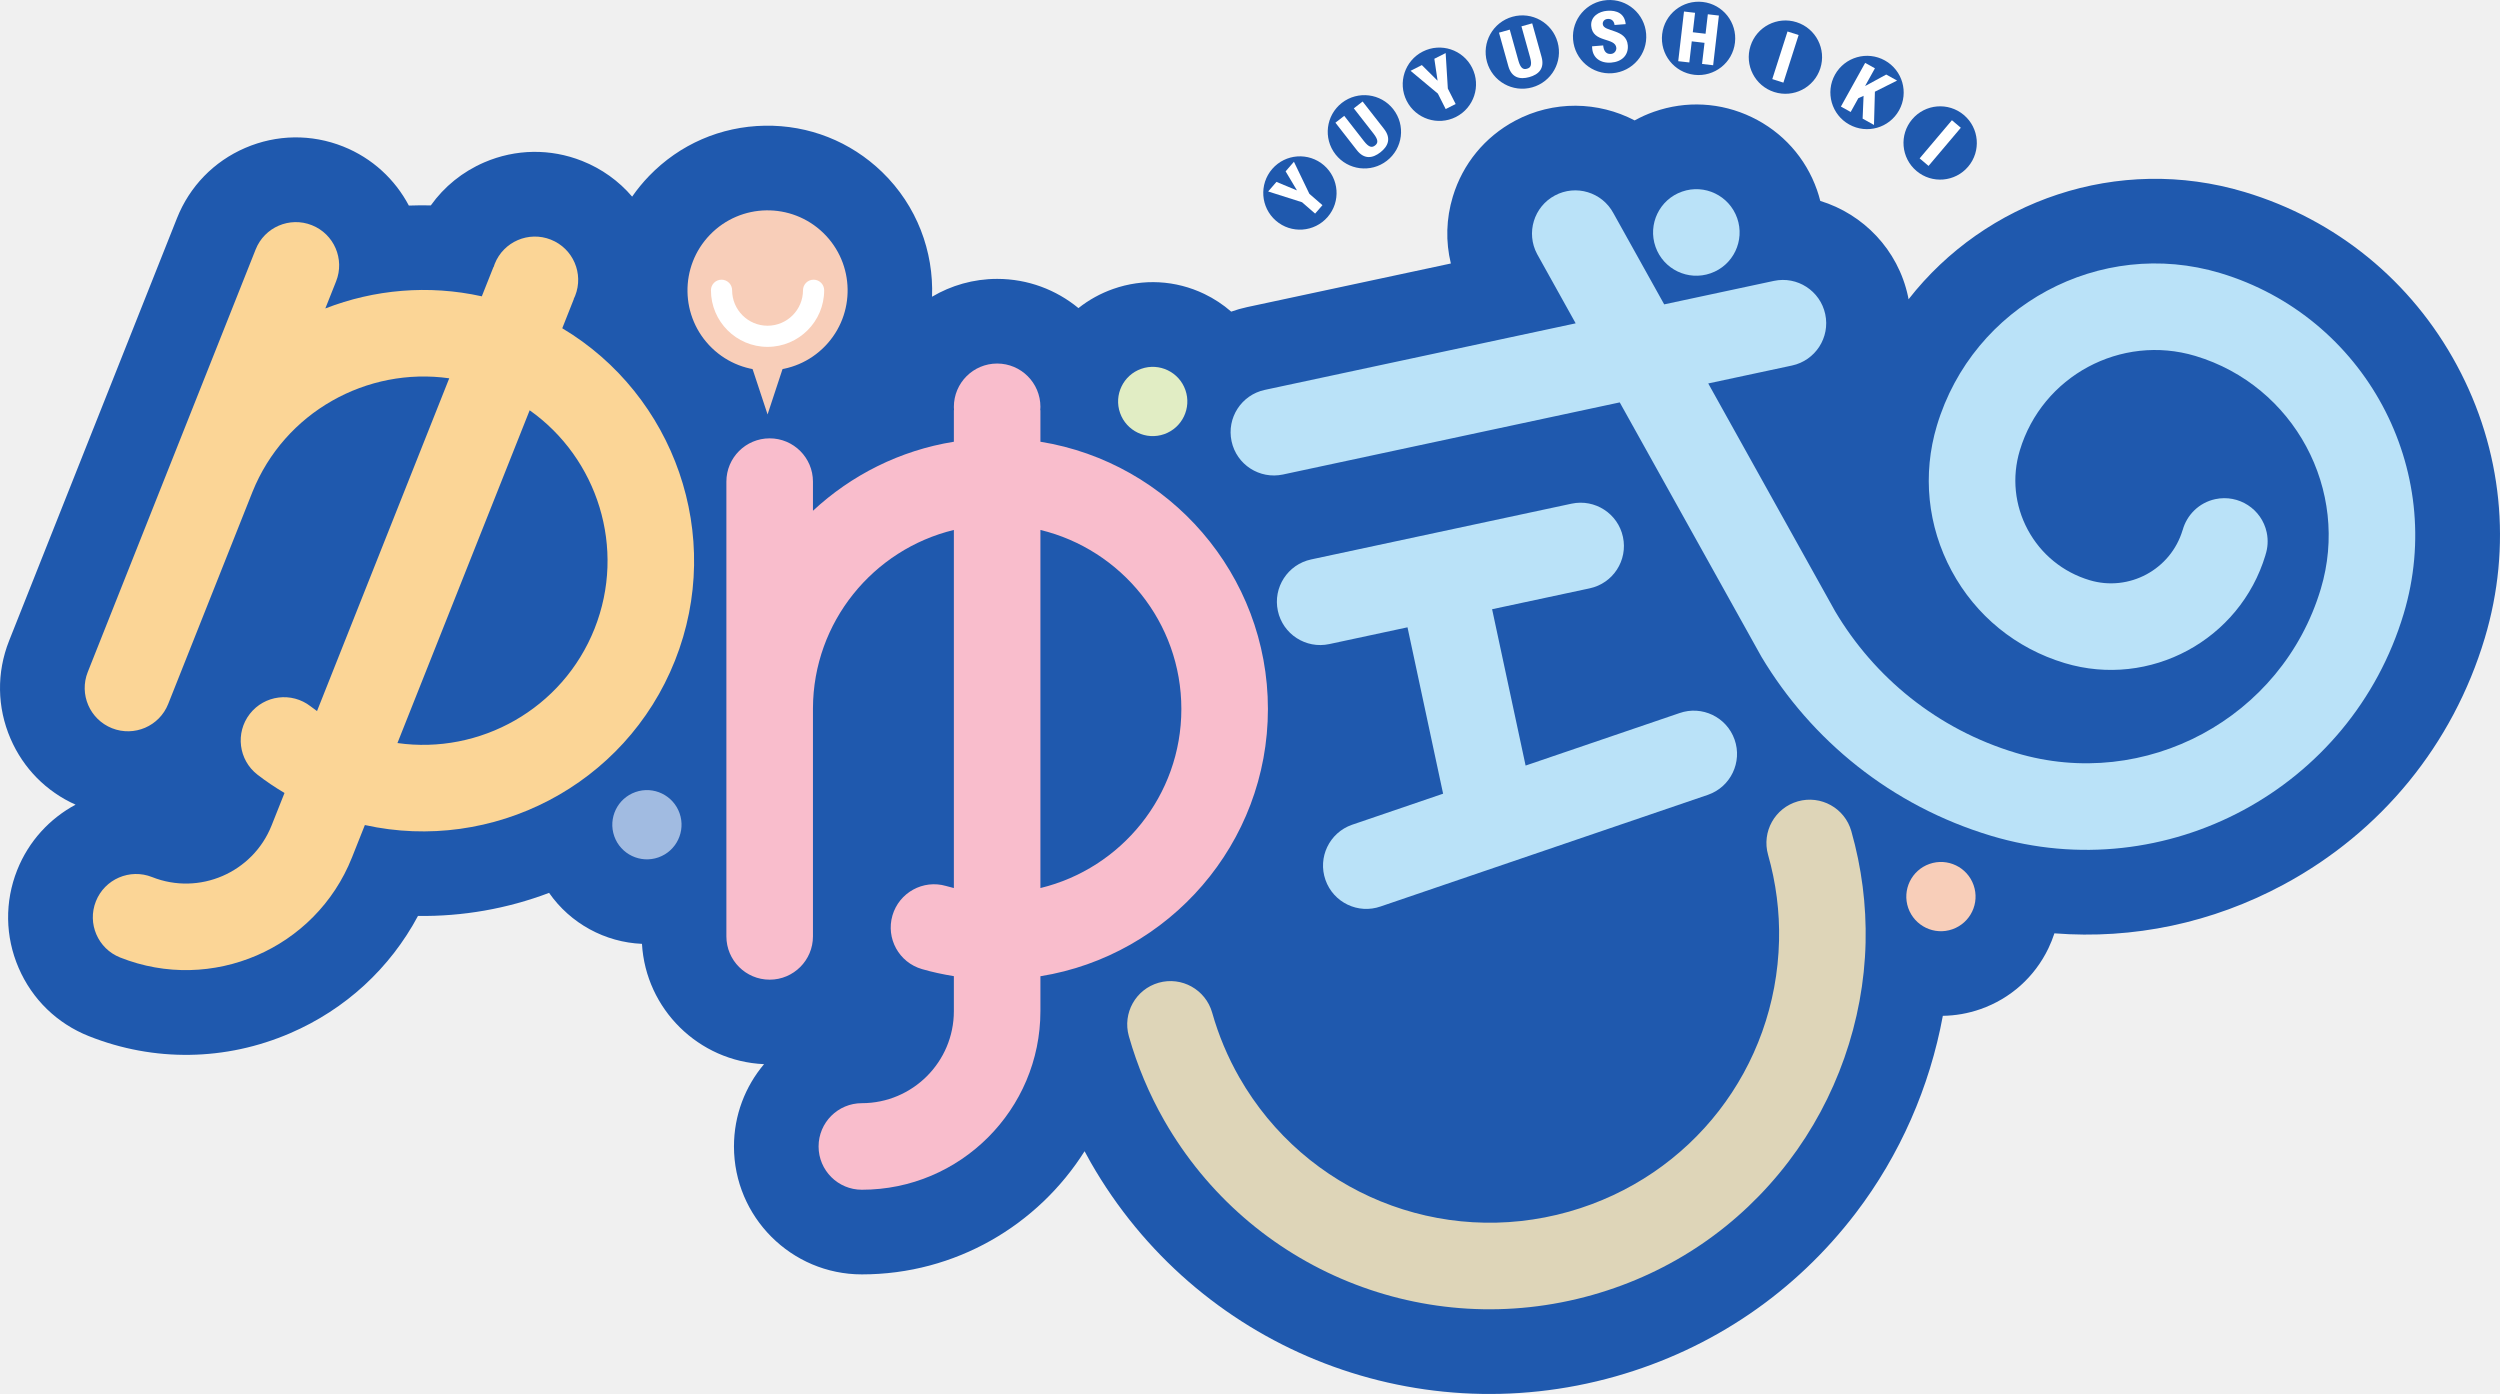
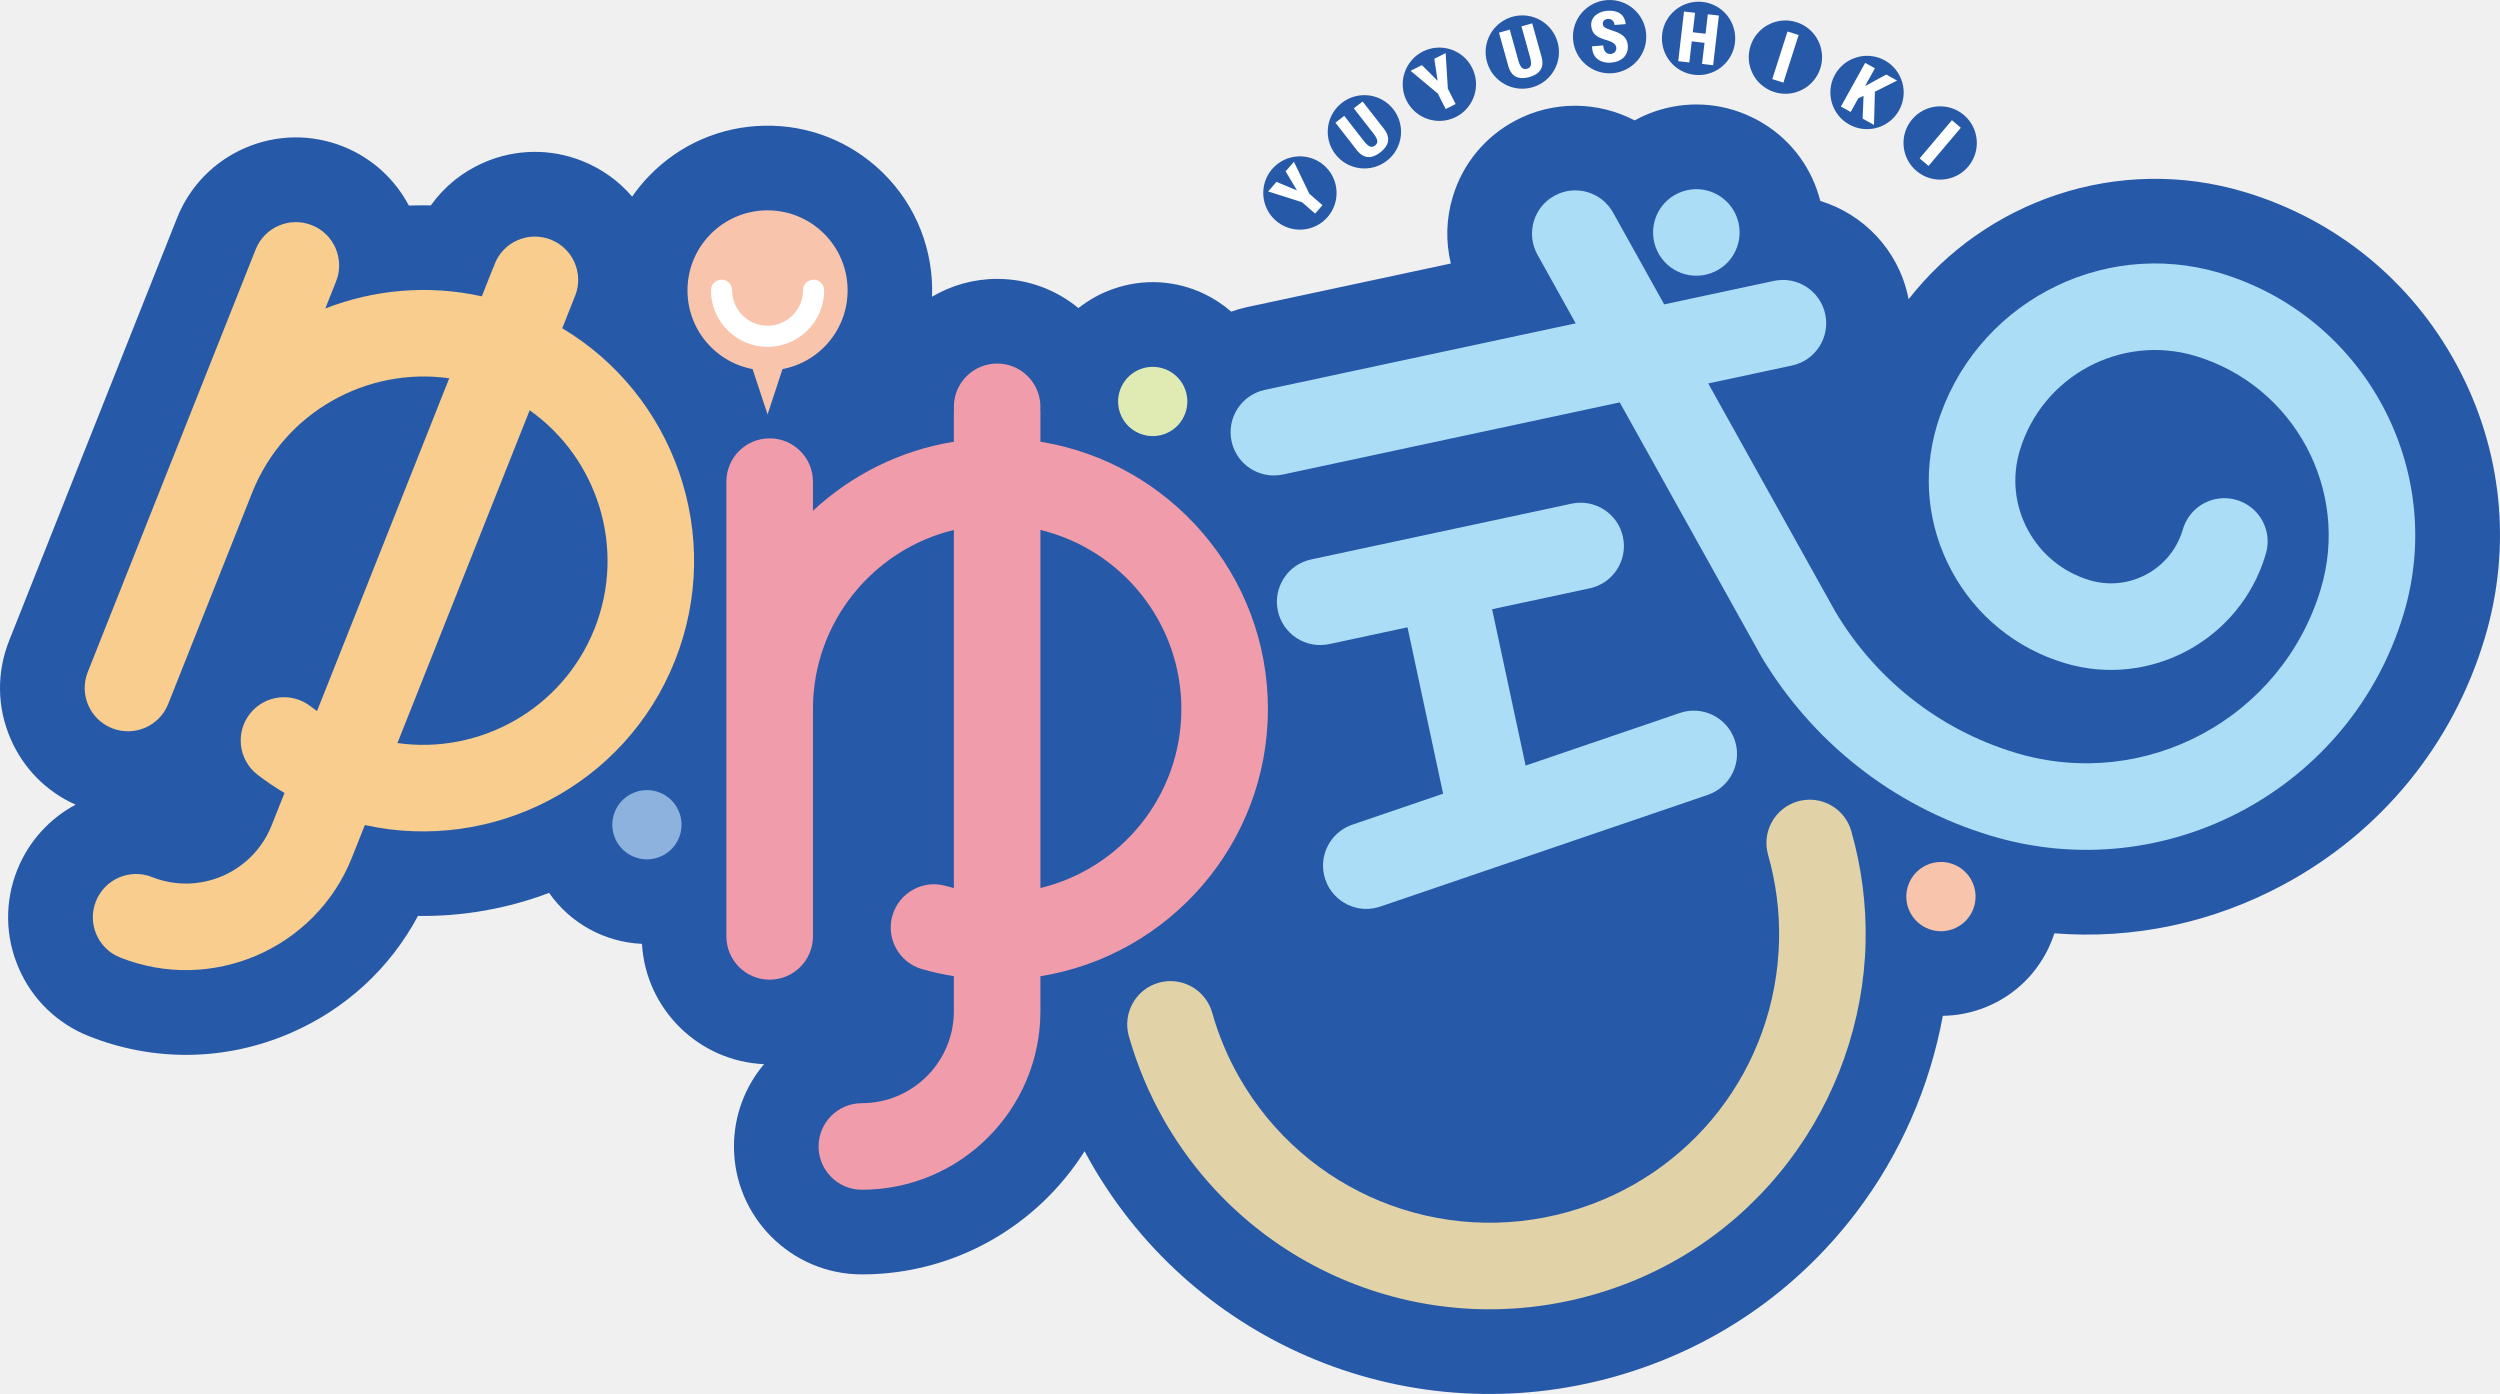
<svg xmlns="http://www.w3.org/2000/svg" version="1.1" id="레이어_1" x="0px" y="0px" viewBox="0 0 720 401.467" enable-background="new 0 0 720 401.467" xml:space="preserve">
-   <path fill="#1F59AE" d="M707.606,105.237c-13.067-24.294-34.788-42.023-61.163-49.94c-36.511-10.952-74.625,2.51-96.779,30.896  c-0.054-0.275-0.1-0.545-0.15-0.816c-2.897-13.52-12.917-23.715-25.276-27.516c-0.258-1.041-0.57-2.081-0.932-3.118  c-3.251-9.295-9.941-16.747-18.811-21.005c-8.871-4.263-18.878-4.816-28.165-1.549c-1.931,0.674-3.784,1.511-5.549,2.489  c-10.448-5.466-23.324-5.844-34.488,0.121c-8.667,4.646-15.023,12.392-17.875,21.808c-1.936,6.365-2.102,12.979-0.57,19.278  l-58.686,12.563c-1.578,0.337-3.093,0.774-4.575,1.303c-2.314-2.015-4.9-3.73-7.734-5.095c-8.275-3.971-17.604-4.483-26.258-1.44  c-3.676,1.295-7.039,3.164-10.003,5.516c-6.373-5.253-14.532-8.413-23.411-8.413c-6.843,0-13.25,1.89-18.753,5.141  c0.491-13.017-4.321-26.183-14.395-35.932c-9.112-8.8-21.109-13.537-33.776-13.325c-12.671,0.216-24.498,5.349-33.306,14.461  c-1.811,1.873-3.438,3.863-4.895,5.965c-3.842-4.504-8.746-8.03-14.403-10.278c-9.133-3.626-19.153-3.48-28.186,0.412  c-6.265,2.702-11.531,6.977-15.39,12.392c-2.111-0.042-4.209-0.033-6.327,0.05c-3.95-7.476-10.469-13.65-18.932-17.017  c-9.141-3.634-19.157-3.484-28.194,0.412c-9.037,3.896-16.014,11.081-19.648,20.227c0,0-22.508,56.654-24.023,60.459  c-0.046,0.104-0.083,0.216-0.142,0.341c-0.012,0.037-0.017,0.067-0.037,0.096L2.622,184.537c-3.63,9.154-3.488,19.157,0.408,28.19  c3.68,8.542,10.294,15.24,18.732,19.019c-7.385,3.967-13.47,10.444-16.809,18.828c-3.63,9.145-3.484,19.161,0.42,28.198  c3.892,9.033,11.081,16.014,20.227,19.64c18.791,7.476,39.392,7.168,57.991-0.858c15.939-6.877,28.739-18.711,36.786-33.764  c12.842,0.179,25.667-2.065,37.76-6.644c6.148,8.829,16.122,14.228,26.75,14.682c1.087,18.782,16.314,33.83,35.158,34.65  c-5.403,6.406-8.663,14.678-8.663,23.698c0,20.318,16.522,36.848,36.832,36.848c26.995,0,50.706-14.178,64.143-35.47  c0.57,1.082,1.166,2.16,1.773,3.226c30.3,52.941,92.462,78.271,151.198,61.608c27.782-7.884,51.693-24.16,69.164-47.076  c12.684-16.63,21.276-36.257,25.043-56.754c3.601-0.054,7.251-0.67,10.84-1.927c8.658-3.035,15.61-9.27,19.581-17.542  c0.67-1.399,1.236-2.835,1.715-4.288c22.678,1.782,45.432-2.968,65.971-14.024c28.198-15.169,48.787-40.387,57.97-70.995  C723.516,157.421,720.681,129.518,707.606,105.237" />
-   <polygon fill="#F8CEB9" points="227.028,101.257 221.059,119.361 215.081,101.257 " />
-   <path fill="#E1EDC4" d="M335.288,125.034c-5.195,1.823-10.886-0.907-12.713-6.107c-1.819-5.191,0.912-10.89,6.107-12.709  c5.191-1.827,10.89,0.907,12.713,6.107C343.213,117.512,340.483,123.211,335.288,125.034" />
-   <path fill="#A1BBE1" d="M189.621,246.931c-5.195,1.823-10.89-0.912-12.713-6.098c-1.827-5.199,0.907-10.898,6.107-12.721  c5.191-1.827,10.877,0.912,12.705,6.107C197.543,239.409,194.812,245.108,189.621,246.931" />
-   <path fill="#F8CEB9" d="M562.293,267.627c-5.195,1.827-10.881-0.912-12.717-6.107c-1.811-5.195,0.916-10.885,6.115-12.709  c5.195-1.823,10.881,0.907,12.705,6.107C570.227,260.113,567.488,265.804,562.293,267.627" />
-   <path fill="#DED5B8" d="M517.792,230.785c-6.619,1.882-10.465,8.767-8.588,15.394c2.294,8.088,3.359,16.397,3.16,24.706  c-0.862,36.682-25.172,68.044-60.501,78.072c-36.878,10.465-75.924-5.428-94.931-38.655c-3.343-5.849-5.986-12.134-7.834-18.682  c-1.89-6.619-8.779-10.469-15.402-8.592c-6.61,1.882-10.461,8.771-8.584,15.394c2.41,8.5,5.836,16.655,10.178,24.26  c24.722,43.192,75.449,63.852,123.387,50.248c22.67-6.423,42.185-19.702,56.434-38.401c13.766-18.054,21.65-40.453,22.179-63.057  c0.25-10.802-1.132-21.617-4.109-32.099C531.317,232.758,524.419,228.907,517.792,230.785" />
-   <path fill="#BAE2F8" d="M483.674,205.378l-44.3,15.106l-9.649-45.028l28.111-6.015c6.735-1.444,11.019-8.067,9.574-14.803  c-1.436-6.731-8.067-11.015-14.794-9.583l-75.012,16.064c-6.739,1.444-11.027,8.076-9.583,14.798  c1.436,6.723,8.067,11.019,14.794,9.583l22.545-4.833l10.253,47.917l-26.254,8.958c-6.494,2.281-9.907,9.391-7.622,15.885  c2.281,6.498,9.391,9.916,15.885,7.634l94.306-32.165c6.49-2.277,9.916-9.395,7.63-15.893  C497.281,206.51,490.163,203.092,483.674,205.378" />
-   <path fill="#BAE2F8" d="M492.674,78.703c6.502-2.273,9.911-9.391,7.63-15.889c-2.289-6.49-9.391-9.911-15.885-7.626  c-6.498,2.277-9.907,9.395-7.63,15.893C479.066,77.575,486.176,80.989,492.674,78.703" />
-   <path fill="#BAE2F8" d="M639.43,78.643c-34.605-10.386-71.22,9.324-81.606,43.933c-4.213,14.057-2.71,28.902,4.246,41.827  c6.948,12.921,18.528,22.35,32.577,26.571c24.518,7.356,50.448-6.602,57.812-31.129h-0.012c0.674-2.031,0.841-4.263,0.362-6.515  c-1.436-6.731-8.067-11.015-14.803-9.578c-4.712,1.016-8.221,4.579-9.408,8.937l-0.012-0.008  c-3.409,11.36-15.427,17.821-26.775,14.415c-7.676-2.302-13.999-7.455-17.8-14.507c-3.796-7.06-4.617-15.169-2.31-22.849  c6.431-21.438,29.131-33.656,50.573-27.224c28.452,8.546,44.658,38.651,36.112,67.099c-11.164,37.215-50.54,58.403-87.746,47.234  c-22.749-6.823-40.853-21.813-52.113-40.782l-36.553-65.633l24.119-5.162c6.723-1.44,11.023-8.063,9.578-14.794  c-1.445-6.727-8.063-11.023-14.803-9.578l-31.578,6.76l-14.62-26.25c-3.251-6.069-10.806-8.355-16.871-5.108  c-6.065,3.243-8.359,10.798-5.108,16.867l11.102,19.952l-89.536,19.169c-6.723,1.44-11.014,8.067-9.566,14.794  c1.436,6.727,8.059,11.01,14.79,9.578l97.004-20.772l40.82,73.28c14.357,23.986,37.348,42.893,66.17,51.555  c50.381,15.119,103.668-13.562,118.783-63.948C704.751,135.16,681.053,91.139,639.43,78.643" />
-   <path fill="#F9BDCC" d="M365.161,204.195c0-38.763-28.431-70.995-65.521-76.977v-9.079h-0.054c0.029-0.316,0.054-0.641,0.054-0.974  c0-6.885-5.586-12.467-12.459-12.467c-6.881,0-12.467,5.582-12.467,12.467c0,0.333,0.029,0.658,0.042,0.974h-0.042v9.079  c-15.544,2.502-29.543,9.62-40.582,19.881v-8.388c0-6.885-5.586-12.467-12.467-12.467c-6.889,0-12.467,5.582-12.467,12.467v65.317  c0,0.058-0.004,0.112-0.004,0.167h0.004v65.479c0,6.885,5.578,12.471,12.467,12.471c6.881,0,12.467-5.586,12.467-12.471v-65.683  c0.083-24.876,17.383-45.752,40.582-51.364v103.131c-0.72-0.187-1.457-0.375-2.244-0.595c-6.61-1.919-13.516,1.886-15.448,8.5  c-1.915,6.61,1.886,13.52,8.504,15.435c2.985,0.874,6.065,1.528,9.187,2.036v10.086c0,14.611-11.889,26.496-26.5,26.496  c-6.881,0-12.463,5.578-12.463,12.463s5.582,12.467,12.463,12.467c28.36,0,51.426-23.074,51.426-51.426v-10.061  C336.73,275.185,365.161,242.954,365.161,204.195 M340.231,204.195c0,24.955-17.329,45.936-40.591,51.563V152.627  C322.901,158.255,340.231,179.227,340.231,204.195" />
-   <path fill="#FBD596" d="M161.931,94.538l3.338-8.425l-0.037-0.012c0.146-0.3,0.283-0.595,0.404-0.895  c2.543-6.402-0.583-13.65-6.985-16.189c-6.394-2.543-13.637,0.583-16.176,6.981c-0.129,0.308-0.225,0.62-0.316,0.924l-0.05-0.008  l-3.347,8.429c-15.365-3.405-31.012-1.973-45.07,3.493l3.101-7.797c2.548-6.398-0.583-13.65-6.977-16.185  c-6.394-2.543-13.637,0.574-16.185,6.977l-24.085,60.622c-0.033,0.079-0.071,0.15-0.096,0.229h0.004l-24.177,60.855  c-2.543,6.406,0.583,13.641,6.973,16.189c6.398,2.543,13.654-0.579,16.189-6.981l24.244-61.009  c9.262-23.103,33.056-36.128,56.696-32.786l-38.076,95.838c-0.608-0.429-1.22-0.878-1.861-1.374  c-5.441-4.221-13.271-3.239-17.504,2.198c-4.213,5.432-3.234,13.262,2.206,17.488c2.456,1.907,5.07,3.655,7.793,5.278l-3.73,9.379  c-5.403,13.57-20.83,20.235-34.401,14.84c-6.406-2.543-13.654,0.583-16.189,6.981c-2.543,6.398,0.583,13.645,6.981,16.18  c26.35,10.473,56.305-2.452,66.77-28.802l3.713-9.345c36.682,8.134,75.004-11.327,89.307-47.342  C208.703,154.26,194.192,113.799,161.931,94.538 M171.226,181.068c-9.221,23.19-33.073,36.299-56.763,32.931l38.081-95.838  C172.084,131.973,180.443,157.878,171.226,181.068" />
-   <path fill="#F8CEB9" d="M237.635,99.668c-8.85,9.158-23.457,9.404-32.611,0.554c-9.145-8.858-9.408-23.453-0.549-32.611  c8.854-9.158,23.453-9.399,32.615-0.549C246.239,75.915,246.484,90.514,237.635,99.668" />
+   <g>
+     <path fill="#2659A8" d="M707.606,105.237c-13.067-24.294-34.788-42.023-61.163-49.94c-36.511-10.952-74.625,2.51-96.779,30.896   c-0.054-0.275-0.1-0.545-0.15-0.816c-2.897-13.52-12.917-23.715-25.276-27.516c-0.258-1.041-0.57-2.081-0.932-3.118   c-3.251-9.295-9.941-16.747-18.811-21.005c-8.871-4.263-18.878-4.816-28.165-1.549c-1.931,0.674-3.784,1.511-5.549,2.489   c-10.448-5.466-23.324-5.844-34.488,0.121c-8.667,4.646-15.023,12.392-17.875,21.808c-1.936,6.365-2.102,12.979-0.57,19.278   l-58.686,12.563c-1.578,0.337-3.093,0.774-4.575,1.303c-2.314-2.015-4.9-3.73-7.734-5.095c-8.275-3.971-17.604-4.483-26.258-1.44   c-3.676,1.295-7.039,3.164-10.003,5.516c-6.373-5.253-14.532-8.413-23.411-8.413c-6.843,0-13.25,1.89-18.753,5.141   c0.491-13.017-4.321-26.183-14.395-35.932c-9.112-8.8-21.109-13.537-33.776-13.325c-12.671,0.216-24.498,5.349-33.306,14.461   c-1.811,1.873-3.438,3.863-4.895,5.965c-3.842-4.504-8.746-8.03-14.403-10.278c-9.133-3.626-19.153-3.48-28.186,0.412   c-6.265,2.702-11.531,6.977-15.39,12.392c-2.111-0.042-4.209-0.033-6.327,0.05c-3.95-7.476-10.469-13.65-18.932-17.017   c-9.141-3.634-19.157-3.484-28.194,0.412c-9.037,3.896-16.014,11.081-19.648,20.227c0,0-22.508,56.654-24.023,60.459   c-0.046,0.104-0.083,0.216-0.142,0.341c-0.012,0.037-0.017,0.067-0.037,0.096L2.622,184.537c-3.63,9.154-3.488,19.157,0.408,28.19   c3.68,8.542,10.294,15.24,18.732,19.019c-7.385,3.967-13.47,10.444-16.809,18.828c-3.63,9.145-3.484,19.161,0.42,28.198   c3.892,9.033,11.081,16.014,20.227,19.64c18.791,7.476,39.392,7.168,57.991-0.858c15.939-6.877,28.739-18.711,36.786-33.764   c12.842,0.179,25.667-2.065,37.76-6.644c6.148,8.829,16.122,14.228,26.75,14.682c1.087,18.782,16.314,33.83,35.158,34.65   c-5.403,6.406-8.663,14.678-8.663,23.698c0,20.318,16.522,36.848,36.832,36.848c26.995,0,50.706-14.178,64.143-35.47   c0.57,1.082,1.166,2.16,1.773,3.226c30.3,52.941,92.462,78.271,151.198,61.608c27.782-7.884,51.693-24.16,69.164-47.076   c12.684-16.63,21.276-36.257,25.043-56.754c3.601-0.054,7.251-0.67,10.84-1.927c8.658-3.035,15.61-9.27,19.581-17.542   c0.67-1.399,1.236-2.835,1.715-4.288c22.678,1.782,45.432-2.968,65.971-14.024c28.198-15.169,48.787-40.387,57.97-70.995   C723.516,157.421,720.681,129.518,707.606,105.237" />
+     <g>
+       <path fill="#2659A8" d="M366.404,48.653c3.821-4.392,10.482-4.862,14.894-1.049c4.4,3.826,4.875,10.494,1.053,14.894    c-3.821,4.408-10.49,4.883-14.898,1.057C363.053,59.73,362.578,53.069,366.404,48.653" />
+       <path fill="#2659A8" d="M386.448,29.632c4.604-3.58,11.239-2.76,14.823,1.836c3.588,4.6,2.764,11.239-1.831,14.815    c-4.6,3.592-11.235,2.764-14.819-1.827C381.032,39.855,381.853,33.224,386.448,29.632" />
+       <path fill="#2659A8" d="M409.779,14.838c5.199-2.627,11.551-0.545,14.182,4.662c2.627,5.203,0.545,11.551-4.654,14.187    c-5.203,2.631-11.56,0.545-14.195-4.658C402.495,23.825,404.576,17.469,409.779,14.838" />
+       <path fill="#2659A8" d="M435.582,4.824c5.624-1.574,11.443,1.715,13.008,7.331c1.574,5.62-1.715,11.439-7.326,13.004    c-5.615,1.569-11.443-1.711-13.013-7.326C426.686,12.217,429.971,6.389,435.582,4.824" />
+       <path fill="#2659A8" d="M462.756,0.032c5.807-0.45,10.885,3.9,11.335,9.72c0.454,5.807-3.896,10.881-9.712,11.335    c-5.807,0.454-10.894-3.9-11.335-9.716C452.591,5.564,456.936,0.486,462.756,0.032" />
+       <path fill="#2659A8" d="M490.402,0.565c5.786,0.666,9.941,5.911,9.27,11.697c-0.666,5.799-5.907,9.949-11.697,9.283    c-5.799-0.674-9.949-5.915-9.275-11.714C479.367,4.045,484.608-0.105,490.402,0.565" />
+       <path fill="#2659A8" d="M517.425,6.399c5.553,1.782,8.608,7.73,6.827,13.283c-1.786,5.549-7.726,8.604-13.279,6.823    c-5.553-1.773-8.608-7.73-6.827-13.275C505.932,7.681,511.872,4.622,517.425,6.399" />
+       <path fill="#2659A8" d="M542.832,17.405c5.091,2.831,6.935,9.262,4.104,14.361c-2.826,5.099-9.258,6.931-14.357,4.096    c-5.095-2.826-6.931-9.254-4.109-14.353C531.309,16.419,537.732,14.575,542.832,17.405" />
+       <path fill="#2659A8" d="M565.579,33.109c4.458,3.763,5.02,10.428,1.257,14.873c-3.767,4.462-10.423,5.02-14.886,1.257    c-4.454-3.763-5.016-10.423-1.249-14.873C554.464,29.912,561.125,29.35,565.579,33.109" />
+     </g>
+   </g>
+   <g>
+     <polygon fill="#F8C4AC" points="227.028,101.257 221.059,119.361 215.081,101.257  " />
+     <path fill="#F8C4AC" d="M237.635,99.668c-8.85,9.158-23.457,9.404-32.611,0.554c-9.145-8.858-9.408-23.453-0.549-32.611   c8.854-9.158,23.453-9.399,32.615-0.549C246.239,75.915,246.484,90.514,237.635,99.668" />
+   </g>
+   <path fill="#F8C4AC" d="M562.293,267.627c-5.195,1.827-10.881-0.912-12.717-6.107c-1.811-5.195,0.916-10.885,6.115-12.709  c5.195-1.823,10.881,0.907,12.705,6.107C570.227,260.113,567.488,265.804,562.293,267.627" />
+   <path fill="#DFEBB3" d="M335.288,125.034c-5.195,1.823-10.886-0.907-12.713-6.107c-1.819-5.191,0.912-10.89,6.107-12.709  c5.191-1.827,10.89,0.907,12.713,6.107C343.213,117.512,340.483,123.211,335.288,125.034" />
+   <path fill="#8DB2DE" d="M189.621,246.931c-5.195,1.823-10.89-0.912-12.713-6.098c-1.827-5.199,0.907-10.898,6.107-12.721  c5.191-1.827,10.877,0.912,12.705,6.107C197.543,239.409,194.812,245.108,189.621,246.931" />
+   <path fill="#E2D2A8" d="M517.792,230.785c-6.619,1.882-10.465,8.767-8.588,15.394c2.294,8.088,3.359,16.397,3.16,24.706  c-0.862,36.682-25.172,68.044-60.501,78.072c-36.878,10.465-75.924-5.428-94.931-38.655c-3.343-5.849-5.986-12.134-7.834-18.682  c-1.89-6.619-8.779-10.469-15.402-8.592c-6.61,1.882-10.461,8.771-8.584,15.394c2.41,8.5,5.836,16.655,10.178,24.26  c24.722,43.192,75.449,63.852,123.387,50.248c22.67-6.423,42.185-19.702,56.434-38.401c13.766-18.054,21.65-40.453,22.179-63.057  c0.25-10.802-1.132-21.617-4.109-32.099C531.317,232.758,524.419,228.907,517.792,230.785" />
+   <g>
+     <path fill="#ABDDF6" d="M483.674,205.378l-44.3,15.106l-9.649-45.028l28.111-6.015c6.735-1.444,11.019-8.067,9.574-14.803   c-1.436-6.731-8.067-11.015-14.794-9.583l-75.012,16.064c-6.739,1.444-11.027,8.076-9.583,14.798   c1.436,6.723,8.067,11.019,14.794,9.583l22.545-4.833l10.253,47.917l-26.254,8.958c-6.494,2.281-9.907,9.391-7.622,15.885   c2.281,6.498,9.391,9.916,15.885,7.634l94.306-32.165c6.49-2.277,9.916-9.395,7.63-15.893   C497.281,206.51,490.163,203.092,483.674,205.378" />
+     <path fill="#ABDDF6" d="M492.674,78.703c6.502-2.273,9.911-9.391,7.63-15.889c-2.289-6.49-9.391-9.911-15.885-7.626   c-6.498,2.277-9.907,9.395-7.63,15.893C479.066,77.575,486.176,80.989,492.674,78.703" />
+     <path fill="#ABDDF6" d="M639.43,78.643c-34.605-10.386-71.22,9.324-81.606,43.933c-4.213,14.057-2.71,28.902,4.246,41.827   c6.948,12.921,18.528,22.35,32.577,26.571c24.518,7.356,50.448-6.602,57.812-31.129h-0.012c0.674-2.031,0.841-4.263,0.362-6.515   c-1.436-6.731-8.067-11.015-14.803-9.578c-4.712,1.016-8.221,4.579-9.408,8.937l-0.012-0.008   c-3.409,11.36-15.427,17.821-26.775,14.415c-7.676-2.302-13.999-7.455-17.8-14.507c-3.796-7.06-4.617-15.169-2.31-22.849   c6.431-21.438,29.131-33.656,50.573-27.224c28.452,8.546,44.658,38.651,36.112,67.099c-11.164,37.215-50.54,58.403-87.746,47.234   c-22.749-6.823-40.853-21.813-52.113-40.782l-36.553-65.633l24.119-5.162c6.723-1.44,11.023-8.063,9.578-14.794   c-1.445-6.727-8.063-11.023-14.803-9.578l-31.578,6.76l-14.62-26.25c-3.251-6.069-10.806-8.355-16.871-5.108   c-6.065,3.243-8.359,10.798-5.108,16.867l11.102,19.952l-89.536,19.169c-6.723,1.44-11.014,8.067-9.566,14.794   c1.436,6.727,8.059,11.01,14.79,9.578l97.004-20.772l40.82,73.28c14.357,23.986,37.348,42.893,66.17,51.555   c50.381,15.119,103.668-13.562,118.783-63.948C704.751,135.16,681.053,91.139,639.43,78.643" />
+   </g>
+   <path fill="#F19CAA" d="M365.161,204.195c0-38.763-28.431-70.995-65.521-76.977v-9.079h-0.054c0.029-0.316,0.054-0.641,0.054-0.974  c0-6.885-5.586-12.467-12.459-12.467c-6.881,0-12.467,5.582-12.467,12.467c0,0.333,0.029,0.658,0.042,0.974h-0.042v9.079  c-15.544,2.502-29.543,9.62-40.582,19.881v-8.388c0-6.885-5.586-12.467-12.467-12.467c-6.889,0-12.467,5.582-12.467,12.467v65.317  c0,0.058-0.004,0.112-0.004,0.167h0.004v65.479c0,6.885,5.578,12.471,12.467,12.471c6.881,0,12.467-5.586,12.467-12.471v-65.683  c0.083-24.876,17.383-45.752,40.582-51.364v103.131c-0.72-0.187-1.457-0.375-2.244-0.595c-6.61-1.919-13.516,1.886-15.448,8.5  c-1.915,6.61,1.886,13.52,8.504,15.435c2.985,0.874,6.065,1.528,9.187,2.036v10.086c0,14.611-11.889,26.496-26.5,26.496  c-6.881,0-12.463,5.578-12.463,12.463s5.582,12.467,12.463,12.467c28.36,0,51.426-23.074,51.426-51.426v-10.061  C336.73,275.185,365.161,242.954,365.161,204.195 M340.231,204.195c0,24.955-17.329,45.936-40.591,51.563V152.627  C322.901,158.255,340.231,179.227,340.231,204.195" />
+   <path fill="#F8CD8D" d="M161.931,94.538l3.338-8.425l-0.037-0.012c0.146-0.3,0.283-0.595,0.404-0.895  c2.543-6.402-0.583-13.65-6.985-16.189c-6.394-2.543-13.637,0.583-16.176,6.981c-0.129,0.308-0.225,0.62-0.316,0.924l-0.05-0.008  l-3.347,8.429c-15.365-3.405-31.012-1.973-45.07,3.493l3.101-7.797c2.548-6.398-0.583-13.65-6.977-16.185  c-6.394-2.543-13.637,0.574-16.185,6.977l-24.085,60.622c-0.033,0.079-0.071,0.15-0.096,0.229h0.004l-24.177,60.855  c-2.543,6.406,0.583,13.641,6.973,16.189c6.398,2.543,13.654-0.579,16.189-6.981l24.244-61.009  c9.262-23.103,33.056-36.128,56.696-32.786l-38.076,95.838c-0.608-0.429-1.22-0.878-1.861-1.374  c-5.441-4.221-13.271-3.239-17.504,2.198c-4.213,5.432-3.234,13.262,2.206,17.488c2.456,1.907,5.07,3.655,7.793,5.278l-3.73,9.379  c-5.403,13.57-20.83,20.235-34.401,14.84c-6.406-2.543-13.654,0.583-16.189,6.981c-2.543,6.398,0.583,13.645,6.981,16.18  c26.35,10.473,56.305-2.452,66.77-28.802l3.713-9.345c36.682,8.134,75.004-11.327,89.307-47.342  C208.703,154.26,194.192,113.799,161.931,94.538 M171.226,181.068c-9.221,23.19-33.073,36.299-56.763,32.931l38.081-95.838  C172.084,131.973,180.443,157.878,171.226,181.068" />
  <path fill="#FFFFFF" d="M231.264,83.594c0,5.632-4.579,10.215-10.211,10.215c-5.624,0-10.203-4.583-10.203-10.215  c0-1.682-1.365-3.043-3.051-3.043c-1.682,0-3.047,1.361-3.047,3.043c0,8.996,7.314,16.305,16.301,16.305  c8.991,0,16.309-7.31,16.309-16.305c0-1.682-1.365-3.043-3.055-3.043C232.626,80.551,231.264,81.912,231.264,83.594" />
-   <path fill="#1F59AE" d="M366.404,48.653c3.821-4.392,10.482-4.862,14.894-1.049c4.4,3.826,4.875,10.494,1.053,14.894  c-3.821,4.408-10.49,4.883-14.898,1.057C363.053,59.73,362.578,53.069,366.404,48.653" />
-   <polygon fill="#FFFFFF" points="377.094,55.813 372.652,46.584 370.258,49.348 373.489,54.772 373.455,54.814 367.623,52.383   365.23,55.142 374.987,58.244 378.755,61.516 380.869,59.089 " />
-   <path fill="#1F59AE" d="M386.448,29.632c4.604-3.58,11.239-2.76,14.823,1.836c3.588,4.6,2.764,11.239-1.831,14.815  c-4.6,3.592-11.235,2.764-14.819-1.827C381.032,39.855,381.853,33.224,386.448,29.632" />
-   <path fill="#FFFFFF" d="M390.757,43.231c2.165,2.781,4.596,2.348,6.798,0.637c2.194-1.719,3.205-3.971,1.036-6.752l-6.157-7.884  l-2.535,1.977l5.682,7.276c1.449,1.865,1.303,2.739,0.429,3.413c-0.862,0.674-1.744,0.604-3.189-1.253l-5.682-7.285l-2.539,1.977  L390.757,43.231z" />
-   <path fill="#1F59AE" d="M409.779,14.838c5.199-2.627,11.551-0.545,14.182,4.662c2.627,5.203,0.545,11.551-4.654,14.187  c-5.203,2.631-11.56,0.545-14.195-4.658C402.495,23.825,404.576,17.469,409.779,14.838" />
-   <polygon fill="#FFFFFF" points="416.977,25.507 416.348,15.283 413.089,16.928 414.017,23.18 413.971,23.201 409.492,18.742   406.241,20.395 414.108,26.96 416.356,31.41 419.229,29.957 " />
-   <path fill="#1F59AE" d="M435.582,4.824c5.624-1.574,11.443,1.715,13.008,7.331c1.574,5.62-1.715,11.439-7.326,13.004  c-5.615,1.569-11.443-1.711-13.013-7.326C426.686,12.217,429.971,6.389,435.582,4.824" />
-   <path fill="#FFFFFF" d="M434.396,19.036c0.945,3.393,3.359,3.913,6.04,3.172c2.685-0.753,4.475-2.452,3.526-5.844l-2.689-9.641  l-3.097,0.862l2.481,8.9c0.633,2.269,0.175,3.022-0.887,3.309c-1.066,0.308-1.852-0.104-2.485-2.364l-2.477-8.896l-3.101,0.87  L434.396,19.036z" />
-   <path fill="#1F59AE" d="M462.756,0.032c5.807-0.45,10.885,3.9,11.335,9.72c0.454,5.807-3.896,10.881-9.712,11.335  c-5.807,0.454-10.894-3.9-11.335-9.716C452.591,5.564,456.936,0.486,462.756,0.032" />
-   <path fill="#FFFFFF" d="M458.51,13.34l0.046,0.637c0.208,2.685,2.381,4.3,5.47,4.054c3.06-0.237,5.004-2.144,4.783-4.962  c-0.375-4.887-7.027-3.742-7.214-6.136c-0.05-0.72,0.429-1.403,1.407-1.474c1.145-0.096,1.877,0.645,1.986,1.736l3.209-0.246  c-0.279-3.01-2.527-4.067-5.328-3.842c-2.414,0.183-4.804,1.665-4.6,4.35c0.387,4.97,6.989,3.209,7.235,6.344  c0.042,0.67-0.433,1.648-1.553,1.736c-1.673,0.125-2.127-1.282-2.231-2.456L458.51,13.34z" />
-   <path fill="#1F59AE" d="M490.402,0.565c5.786,0.666,9.941,5.911,9.27,11.697c-0.666,5.799-5.907,9.949-11.697,9.283  c-5.799-0.674-9.949-5.915-9.275-11.714C479.367,4.045,484.608-0.105,490.402,0.565" />
-   <polygon fill="#FFFFFF" points="495.044,4.482 491.855,4.108 491.202,9.719 487.526,9.29 488.179,3.687 484.987,3.317   483.33,17.624 486.527,17.986 487.226,11.909 490.902,12.337 490.19,18.415 493.387,18.79 " />
-   <path fill="#1F59AE" d="M517.425,6.399c5.553,1.782,8.608,7.73,6.827,13.283c-1.786,5.549-7.726,8.604-13.279,6.823  c-5.553-1.773-8.608-7.73-6.827-13.275C505.932,7.681,511.872,4.622,517.425,6.399" />
-   <rect x="506.998" y="14.775" transform="matrix(0.3047 -0.9525 0.9525 0.3047 341.8617 501.1929)" fill="#FFFFFF" width="14.399" height="3.36" />
-   <path fill="#1F59AE" d="M542.832,17.405c5.091,2.831,6.935,9.262,4.104,14.361c-2.826,5.099-9.258,6.931-14.357,4.096  c-5.095-2.826-6.931-9.254-4.109-14.353C531.309,16.419,537.732,14.575,542.832,17.405" />
-   <polygon fill="#FFFFFF" points="539.972,26.409 546.361,23.204 543.231,21.468 537.216,24.748 537.174,24.723 539.98,19.67   537.166,18.109 530.181,30.693 532.995,32.254 535.197,28.287 536.708,27.596 536.433,34.165 539.709,35.984 " />
-   <path fill="#1F59AE" d="M565.579,33.109c4.458,3.763,5.02,10.428,1.257,14.873c-3.767,4.462-10.423,5.02-14.886,1.257  c-4.454-3.763-5.016-10.423-1.249-14.873C554.464,29.912,561.125,29.35,565.579,33.109" />
-   <rect x="551.565" y="39.496" transform="matrix(0.6458 -0.7635 0.7635 0.6458 166.4989 441.2268)" fill="#FFFFFF" width="14.396" height="3.36" />
+   <g>
+     <polygon fill="#FFFFFF" points="377.094,55.813 372.652,46.584 370.258,49.348 373.489,54.772 373.455,54.814 367.623,52.383    365.23,55.142 374.987,58.244 378.755,61.516 380.869,59.089  " />
+     <path fill="#FFFFFF" d="M390.757,43.231c2.165,2.781,4.596,2.348,6.798,0.637c2.194-1.719,3.205-3.971,1.036-6.752l-6.157-7.884   l-2.535,1.977l5.682,7.276c1.449,1.865,1.303,2.739,0.429,3.413c-0.862,0.674-1.744,0.604-3.189-1.253l-5.682-7.285l-2.539,1.977   L390.757,43.231z" />
+     <polygon fill="#FFFFFF" points="416.977,25.507 416.348,15.283 413.089,16.928 414.017,23.18 413.971,23.201 409.492,18.742    406.241,20.395 414.108,26.96 416.356,31.41 419.229,29.957  " />
+     <path fill="#FFFFFF" d="M434.396,19.036c0.945,3.393,3.359,3.913,6.04,3.172c2.685-0.753,4.475-2.452,3.526-5.844l-2.689-9.641   l-3.097,0.862l2.481,8.9c0.633,2.269,0.175,3.022-0.887,3.309c-1.066,0.308-1.852-0.104-2.485-2.364l-2.477-8.896l-3.101,0.87   L434.396,19.036z" />
+     <path fill="#FFFFFF" d="M458.51,13.34l0.046,0.637c0.208,2.685,2.381,4.3,5.47,4.054c3.06-0.237,5.004-2.144,4.783-4.962   c-0.375-4.887-7.027-3.742-7.214-6.136c-0.05-0.72,0.429-1.403,1.407-1.474c1.145-0.096,1.877,0.645,1.986,1.736l3.209-0.246   c-0.279-3.01-2.527-4.067-5.328-3.842c-2.414,0.183-4.804,1.665-4.6,4.35c0.387,4.97,6.989,3.209,7.235,6.344   c0.042,0.67-0.433,1.648-1.553,1.736c-1.673,0.125-2.127-1.282-2.231-2.456L458.51,13.34z" />
+     <polygon fill="#FFFFFF" points="495.044,4.482 491.855,4.108 491.202,9.719 487.526,9.29 488.179,3.687 484.987,3.317    483.33,17.624 486.527,17.986 487.226,11.909 490.902,12.337 490.19,18.415 493.387,18.79  " />
+     <rect x="506.998" y="14.775" transform="matrix(0.3047 -0.9525 0.9525 0.3047 341.8617 501.1929)" fill="#FFFFFF" width="14.399" height="3.36" />
+     <polygon fill="#FFFFFF" points="539.972,26.409 546.361,23.204 543.231,21.468 537.216,24.748 537.174,24.723 539.98,19.67    537.166,18.109 530.181,30.693 532.995,32.254 535.197,28.287 536.708,27.596 536.433,34.165 539.709,35.984  " />
+     <rect x="551.565" y="39.496" transform="matrix(0.6458 -0.7635 0.7635 0.6458 166.4989 441.2268)" fill="#FFFFFF" width="14.396" height="3.36" />
+   </g>
</svg>
